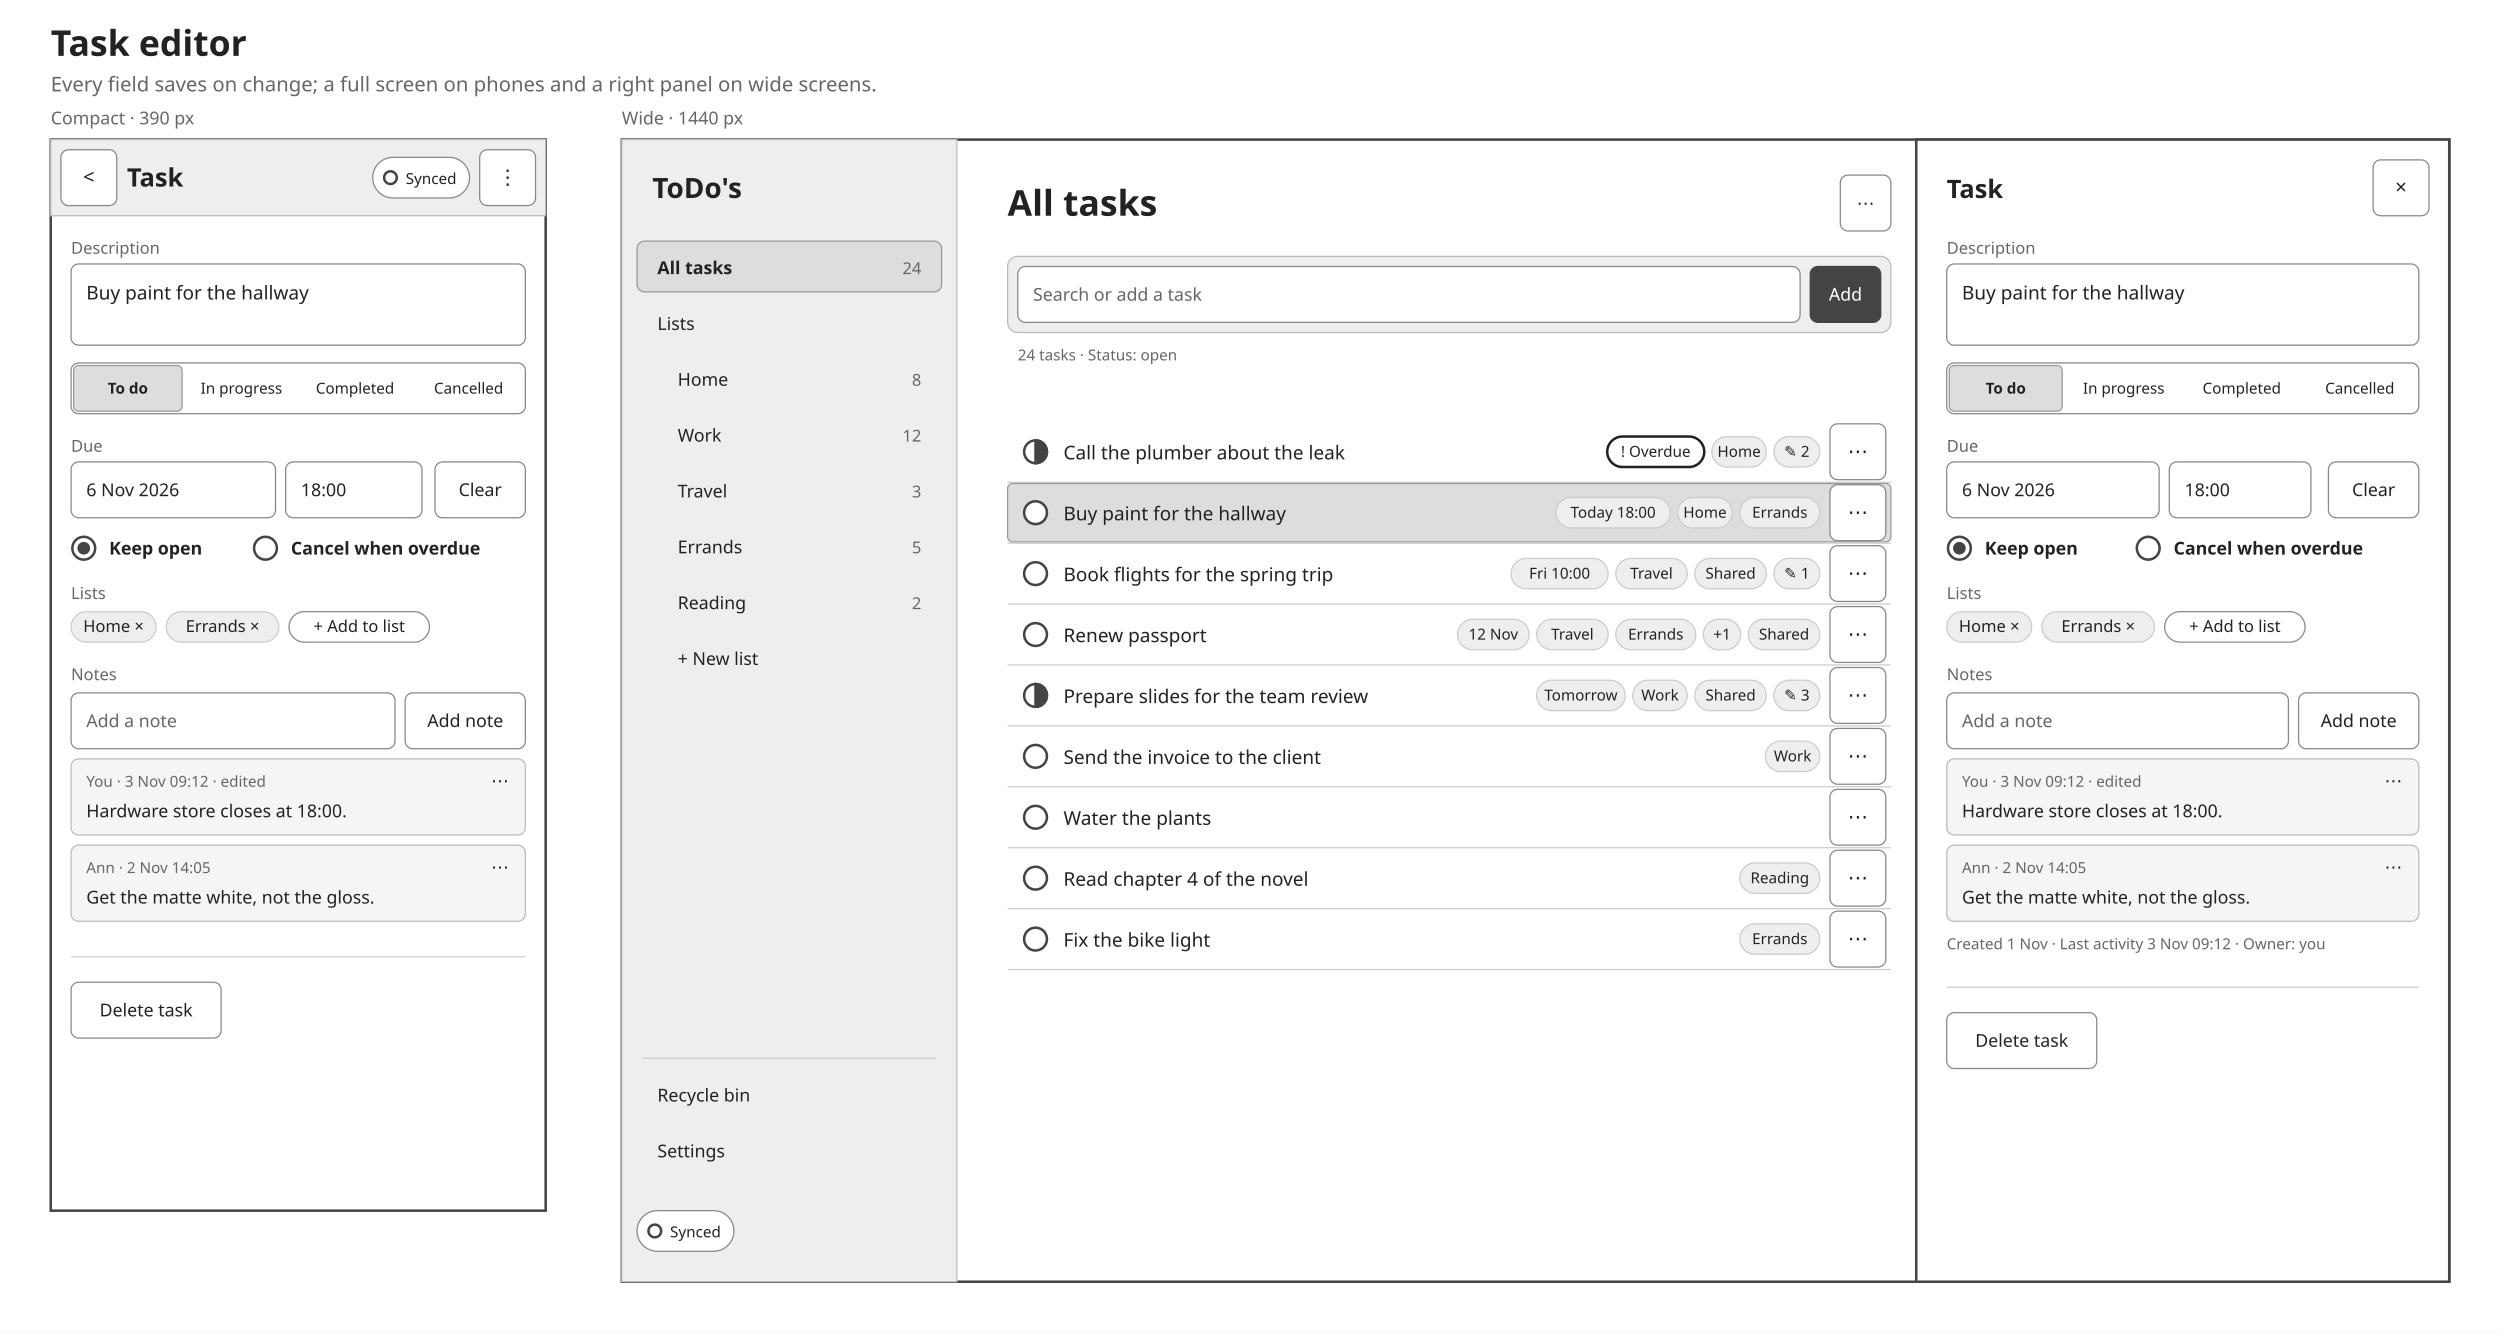
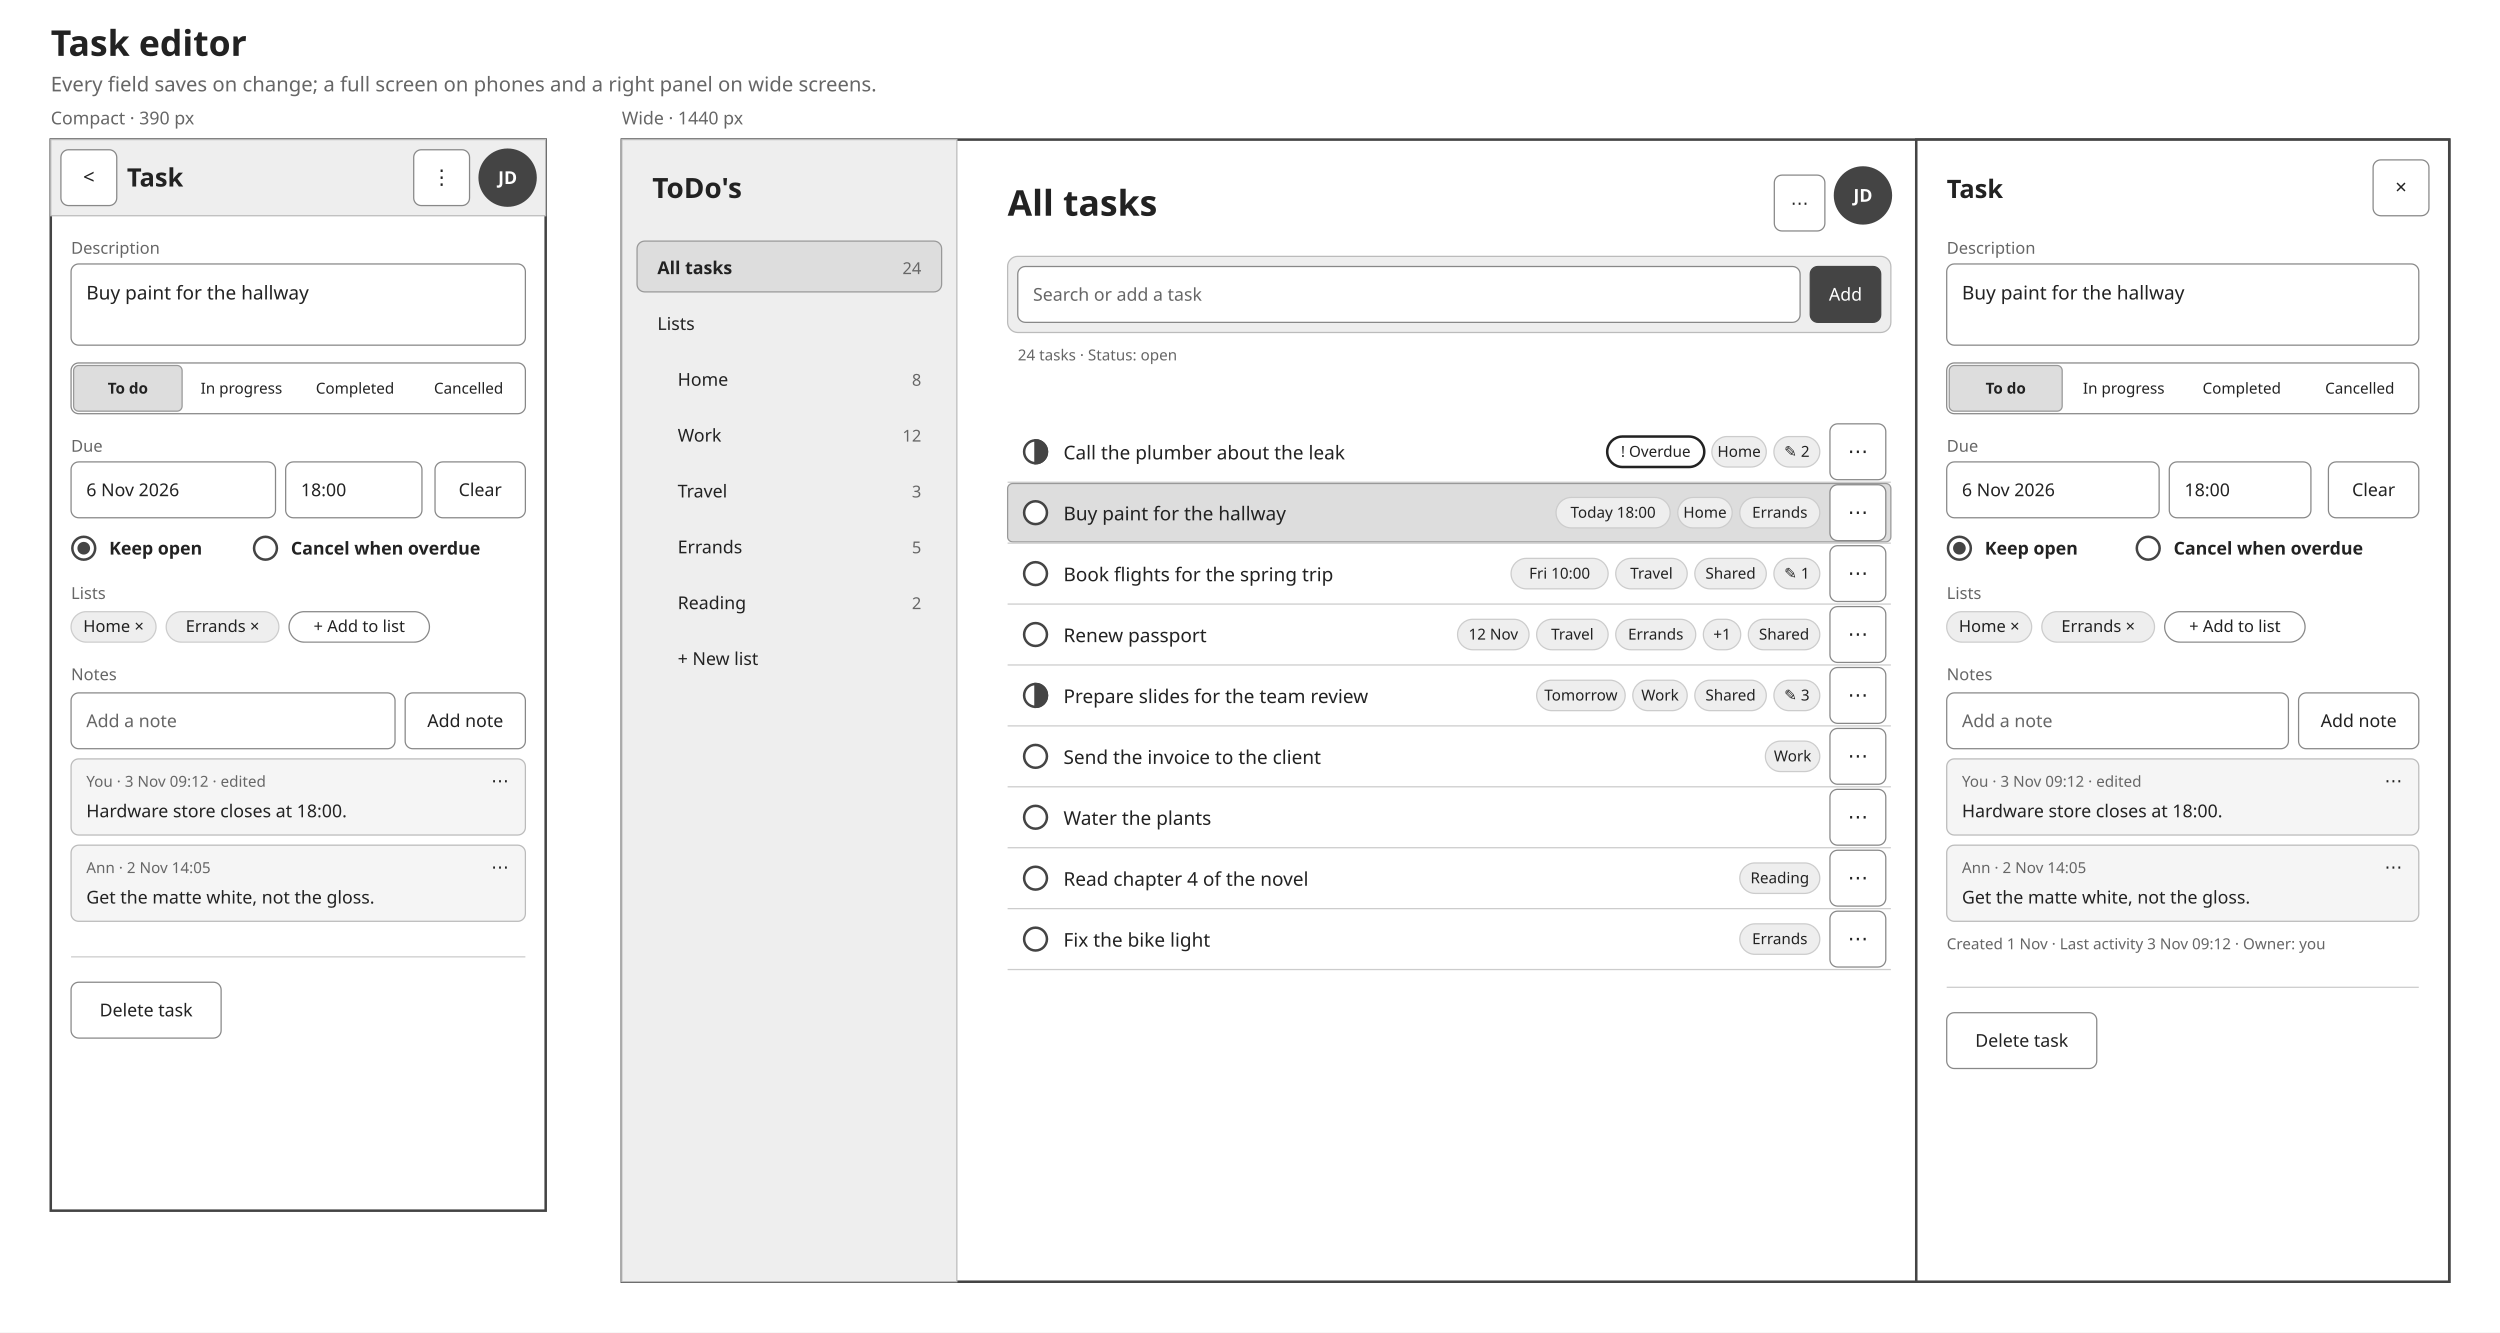
<svg xmlns="http://www.w3.org/2000/svg" width="1970" height="1050" viewBox="0 0 1970 1050">
  <style>
text { font-family: sans-serif; fill: #222222; }
.muted { fill: #666666; }
.on-primary { fill: #ffffff; }
.bold { font-weight: bold; }
rect.frame { fill: #ffffff; stroke: #444444; stroke-width: 2; }
.bar { fill: #eeeeee; stroke: #bbbbbb; }
.box { fill: #f5f5f5; stroke: #bbbbbb; }
.control { fill: #ffffff; stroke: #888888; }
.disabled { fill: #f5f5f5; stroke: #cccccc; }
.primary { fill: #444444; stroke: #444444; }
.selected { fill: #dddddd; stroke: #999999; }
.chip { fill: #eeeeee; stroke: #cccccc; }
.signal { fill: #ffffff; stroke: #222222; stroke-width: 2; }
.scrim { fill: #888888; fill-opacity: 0.5; }
.rule { stroke: #cccccc; }
.drop { stroke: #222222; stroke-width: 3; }
.icon { fill: #ffffff; stroke: #444444; stroke-width: 2; }
.icon-fill { fill: #444444; stroke: #444444; stroke-width: 2; }
.icon-mark { fill: none; stroke: #ffffff; stroke-width: 2; }
.icon-line { stroke: #444444; stroke-width: 2; }
+ .icon-line-open { fill: none; stroke: #444444; stroke-width: 2; stroke-linecap: round; stroke-linejoin: round; }
  </style>
  <rect x="0" y="0" width="1970" height="1050" fill="#ffffff" />
  <text x="40" y="44" font-size="28" class="bold">Task editor</text>
  <text x="40" y="72" font-size="16" class="muted">Every field saves on change; a full screen on phones and a right panel on wide screens.</text>
  <text x="40" y="98" font-size="14" class="muted">Compact · 390 px</text>
  <text x="490" y="98" font-size="14" class="muted">Wide · 1440 px</text>
  <g class="frame" data-width="390" data-height="844" transform="translate(40 110)">
    <rect x="0" y="0" width="390" height="844" rx="0" class="frame" />
    <rect x="0" y="0" width="390" height="60" rx="0" class="bar" />
    <rect x="8" y="8" width="44" height="44" rx="6" class="control" />
    <text x="30" y="35" font-size="16" text-anchor="middle">&lt;</text>
-     <rect x="338" y="8" width="44" height="44" rx="6" class="control" />
-     <text x="360" y="35" font-size="16" text-anchor="middle">⋮</text>
-     <rect x="253.68" y="14" width="76.32" height="32" rx="16" class="control" />
-     <circle cx="267.68" cy="30" r="5" class="icon" />
-     <text x="279.68" y="35" font-size="12">Synced</text>
+     <circle cx="360" cy="30" r="22" class="icon-fill" />
+     <text x="360" y="35" font-size="14" class="on-primary bold" text-anchor="middle">JD</text>
+     <rect x="286" y="8" width="44" height="44" rx="6" class="control" />
+     <text x="308" y="35" font-size="16" text-anchor="middle">⋮</text>
    <text x="60" y="37" font-size="20" class="bold">Task</text>
    <text x="16" y="90" font-size="13" class="muted">Description</text>
    <rect x="16" y="98" width="358" height="64" rx="6" class="control" />
    <text x="28" y="126" font-size="15">Buy paint for the hallway</text>
    <rect x="16" y="176" width="358" height="40" rx="6" class="control" />
    <rect x="18" y="178" width="85.5" height="36" rx="4" class="selected" />
    <text x="60.75" y="200.2" font-size="12" class="bold" text-anchor="middle">To do</text>
    <text x="150.25" y="200.2" font-size="12" text-anchor="middle">In progress</text>
    <text x="239.75" y="200.2" font-size="12" text-anchor="middle">Completed</text>
    <text x="329.25" y="200.2" font-size="12" text-anchor="middle">Cancelled</text>
    <text x="16" y="246" font-size="13" class="muted">Due</text>
    <rect x="16" y="254" width="161.1" height="44" rx="6" class="control" />
    <text x="28" y="281" font-size="14">6 Nov 2026</text>
    <rect x="185.1" y="254" width="107.4" height="44" rx="6" class="control" />
    <text x="197.1" y="281" font-size="14">18:00</text>
    <rect x="302.8" y="254" width="71.2" height="44" rx="6" class="control" />
    <text x="338.4" y="280.9" font-size="14" text-anchor="middle">Clear</text>
    <circle cx="26" cy="322" r="9" class="icon" />
    <circle cx="26" cy="322" r="4" class="icon-fill" />
    <text x="46" y="327" font-size="14" class="bold">Keep open</text>
    <circle cx="169.2" cy="322" r="9" class="icon" />
    <text x="189.2" y="327" font-size="14" class="bold">Cancel when overdue</text>
    <text x="16" y="362" font-size="13" class="muted">Lists</text>
    <rect x="16" y="372" width="66.96" height="24" rx="12" class="chip" />
    <text x="49.48" y="388" font-size="13" text-anchor="middle">Home  ×</text>
    <rect x="90.96" y="372" width="88.8" height="24" rx="12" class="chip" />
    <text x="135.36" y="388" font-size="13" text-anchor="middle">Errands  ×</text>
    <rect x="187.76" y="372" width="110.64" height="24" rx="12" class="control" />
    <text x="243.08" y="388" font-size="13" text-anchor="middle">+ Add to list</text>
    <text x="16" y="426" font-size="13" class="muted">Notes</text>
    <rect x="279.28" y="436" width="94.72" height="44" rx="6" class="control" />
    <text x="326.64" y="462.9" font-size="14" text-anchor="middle">Add note</text>
    <rect x="16" y="436" width="255.28" height="44" rx="6" class="control" />
    <text x="28" y="463" font-size="14" class="muted">Add a note</text>
    <rect x="16" y="488" width="358" height="60" rx="6" class="box" />
    <text x="28" y="510" font-size="12" class="muted">You · 3 Nov 09:12 · edited</text>
    <text x="28" y="534" font-size="14">Hardware store closes at 18:00.</text>
    <text x="354" y="510" font-size="14" text-anchor="middle">⋯</text>
    <rect x="16" y="556" width="358" height="60" rx="6" class="box" />
    <text x="28" y="578" font-size="12" class="muted">Ann · 2 Nov 14:05</text>
    <text x="28" y="602" font-size="14">Get the matte white, not the gloss.</text>
    <text x="354" y="578" font-size="14" text-anchor="middle">⋯</text>
    <line x1="16" y1="644" x2="374" y2="644" class="rule" />
    <rect x="16" y="664" width="118.24" height="44" rx="6" class="control" />
    <text x="75.12" y="690.9" font-size="14" text-anchor="middle">Delete task</text>
  </g>
  <g class="frame" data-width="1440" data-height="900" transform="translate(490 110)">
    <rect x="0" y="0" width="1440" height="900" rx="0" class="frame" />
    <rect x="0" y="0" width="264" height="900" rx="0" class="bar" />
    <text x="24" y="46" font-size="22" class="bold">ToDo's</text>
    <rect x="12" y="80" width="240" height="40" rx="6" class="selected" />
    <text x="28" y="106" font-size="14" class="bold">All tasks</text>
    <text x="236" y="106" font-size="13" class="muted" text-anchor="end">24</text>
    <text x="28" y="150" font-size="14">Lists</text>
    <text x="44" y="194" font-size="14">Home</text>
    <text x="236" y="194" font-size="13" class="muted" text-anchor="end">8</text>
    <text x="44" y="238" font-size="14">Work</text>
    <text x="236" y="238" font-size="13" class="muted" text-anchor="end">12</text>
    <text x="44" y="282" font-size="14">Travel</text>
    <text x="236" y="282" font-size="13" class="muted" text-anchor="end">3</text>
    <text x="44" y="326" font-size="14">Errands</text>
    <text x="236" y="326" font-size="13" class="muted" text-anchor="end">5</text>
    <text x="44" y="370" font-size="14">Reading</text>
    <text x="236" y="370" font-size="13" class="muted" text-anchor="end">2</text>
    <text x="44" y="414" font-size="14">+ New list</text>
-     <line x1="16" y1="724" x2="248" y2="724" class="rule" />
-     <text x="28" y="758" font-size="14">Recycle bin</text>
-     <text x="28" y="802" font-size="14">Settings</text>
-     <rect x="12" y="844" width="76.32" height="32" rx="16" class="control" />
-     <circle cx="26" cy="860" r="5" class="icon" />
-     <text x="38" y="865" font-size="12">Synced</text>
-     <rect x="960.16" y="28" width="39.84" height="44" rx="6" class="control" />
-     <text x="980.08" y="54.9" font-size="14" text-anchor="middle">⋯</text>
+     <circle cx="978" cy="44" r="22" class="icon-fill" />
+     <text x="978" y="49" font-size="14" class="on-primary bold" text-anchor="middle">JD</text>
+     <rect x="908.16" y="28" width="39.84" height="44" rx="6" class="control" />
+     <text x="928.08" y="54.9" font-size="14" text-anchor="middle">⋯</text>
    <text x="304" y="60" font-size="28" class="bold">All tasks</text>
    <rect x="304" y="92" width="696" height="60" rx="8" class="bar" />
    <rect x="936.48" y="100" width="55.52" height="44" rx="6" class="primary" />
    <text x="964.24" y="126.9" font-size="14" class="on-primary" text-anchor="middle">Add</text>
    <rect x="312" y="100" width="616.48" height="44" rx="6" class="control" />
    <text x="324" y="127" font-size="14" class="muted">Search or add a task</text>
    <text x="312" y="174" font-size="12" class="muted">24 tasks · Status: open</text>
    <line x1="304" y1="270" x2="1000" y2="270" class="rule" />
    <circle cx="326" cy="246" r="9" class="icon" />
    <path d="M326 237.0 A9 9 0 0 1 326 255.0 Z" class="icon-fill" />
    <rect x="952" y="224" width="44" height="44" rx="6" class="control" />
    <text x="974" y="251" font-size="16" text-anchor="middle">⋯</text>
    <rect x="907.84" y="234" width="36.16" height="24" rx="12" class="chip" />
    <text x="925.92" y="250" font-size="12" text-anchor="middle">✎ 2</text>
    <rect x="858.96" y="234" width="42.88" height="24" rx="12" class="chip" />
    <text x="880.4" y="250" font-size="12" text-anchor="middle">Home</text>
    <rect x="776.48" y="234" width="76.48" height="24" rx="12" class="signal" />
    <text x="814.72" y="250" font-size="12" text-anchor="middle">! Overdue</text>
    <text x="348" y="252" font-size="15">Call the plumber about the leak</text>
    <rect x="304" y="271" width="696" height="46" rx="4" class="selected" />
    <line x1="304" y1="318" x2="1000" y2="318" class="rule" />
    <circle cx="326" cy="294" r="9" class="icon" />
    <rect x="952" y="272" width="44" height="44" rx="6" class="control" />
    <text x="974" y="299" font-size="16" text-anchor="middle">⋯</text>
    <rect x="880.96" y="282" width="63.04" height="24" rx="12" class="chip" />
    <text x="912.48" y="298" font-size="12" text-anchor="middle">Errands</text>
    <rect x="832.08" y="282" width="42.88" height="24" rx="12" class="chip" />
    <text x="853.52" y="298" font-size="12" text-anchor="middle">Home</text>
    <rect x="736.16" y="282" width="89.92" height="24" rx="12" class="chip" />
    <text x="781.12" y="298" font-size="12" text-anchor="middle">Today 18:00</text>
    <text x="348" y="300" font-size="15">Buy paint for the hallway</text>
    <line x1="304" y1="366" x2="1000" y2="366" class="rule" />
    <circle cx="326" cy="342" r="9" class="icon" />
    <rect x="952" y="320" width="44" height="44" rx="6" class="control" />
    <text x="974" y="347" font-size="16" text-anchor="middle">⋯</text>
    <rect x="907.84" y="330" width="36.16" height="24" rx="12" class="chip" />
    <text x="925.92" y="346" font-size="12" text-anchor="middle">✎ 1</text>
    <rect x="845.52" y="330" width="56.32" height="24" rx="12" class="chip" />
    <text x="873.68" y="346" font-size="12" text-anchor="middle">Shared</text>
    <rect x="783.2" y="330" width="56.32" height="24" rx="12" class="chip" />
    <text x="811.36" y="346" font-size="12" text-anchor="middle">Travel</text>
    <rect x="700.72" y="330" width="76.48" height="24" rx="12" class="chip" />
    <text x="738.96" y="346" font-size="12" text-anchor="middle">Fri 10:00</text>
    <text x="348" y="348" font-size="15">Book flights for the spring trip</text>
    <line x1="304" y1="414" x2="1000" y2="414" class="rule" />
    <circle cx="326" cy="390" r="9" class="icon" />
    <rect x="952" y="368" width="44" height="44" rx="6" class="control" />
    <text x="974" y="395" font-size="16" text-anchor="middle">⋯</text>
    <rect x="887.68" y="378" width="56.32" height="24" rx="12" class="chip" />
    <text x="915.84" y="394" font-size="12" text-anchor="middle">Shared</text>
    <rect x="852.24" y="378" width="29.44" height="24" rx="12" class="chip" />
    <text x="866.96" y="394" font-size="12" text-anchor="middle">+1</text>
    <rect x="783.2" y="378" width="63.04" height="24" rx="12" class="chip" />
    <text x="814.72" y="394" font-size="12" text-anchor="middle">Errands</text>
    <rect x="720.88" y="378" width="56.32" height="24" rx="12" class="chip" />
    <text x="749.04" y="394" font-size="12" text-anchor="middle">Travel</text>
    <rect x="658.56" y="378" width="56.32" height="24" rx="12" class="chip" />
    <text x="686.72" y="394" font-size="12" text-anchor="middle">12 Nov</text>
    <text x="348" y="396" font-size="15">Renew passport</text>
    <line x1="304" y1="462" x2="1000" y2="462" class="rule" />
    <circle cx="326" cy="438" r="9" class="icon" />
    <path d="M326 429.0 A9 9 0 0 1 326 447.0 Z" class="icon-fill" />
    <rect x="952" y="416" width="44" height="44" rx="6" class="control" />
    <text x="974" y="443" font-size="16" text-anchor="middle">⋯</text>
    <rect x="907.84" y="426" width="36.16" height="24" rx="12" class="chip" />
    <text x="925.92" y="442" font-size="12" text-anchor="middle">✎ 3</text>
    <rect x="845.52" y="426" width="56.32" height="24" rx="12" class="chip" />
    <text x="873.68" y="442" font-size="12" text-anchor="middle">Shared</text>
    <rect x="796.64" y="426" width="42.88" height="24" rx="12" class="chip" />
    <text x="818.08" y="442" font-size="12" text-anchor="middle">Work</text>
    <rect x="720.88" y="426" width="69.76" height="24" rx="12" class="chip" />
    <text x="755.76" y="442" font-size="12" text-anchor="middle">Tomorrow</text>
    <text x="348" y="444" font-size="15">Prepare slides for the team review</text>
    <line x1="304" y1="510" x2="1000" y2="510" class="rule" />
    <circle cx="326" cy="486" r="9" class="icon" />
    <rect x="952" y="464" width="44" height="44" rx="6" class="control" />
    <text x="974" y="491" font-size="16" text-anchor="middle">⋯</text>
    <rect x="901.12" y="474" width="42.88" height="24" rx="12" class="chip" />
    <text x="922.56" y="490" font-size="12" text-anchor="middle">Work</text>
    <text x="348" y="492" font-size="15">Send the invoice to the client</text>
    <line x1="304" y1="558" x2="1000" y2="558" class="rule" />
    <circle cx="326" cy="534" r="9" class="icon" />
    <rect x="952" y="512" width="44" height="44" rx="6" class="control" />
    <text x="974" y="539" font-size="16" text-anchor="middle">⋯</text>
    <text x="348" y="540" font-size="15">Water the plants</text>
    <line x1="304" y1="606" x2="1000" y2="606" class="rule" />
    <circle cx="326" cy="582" r="9" class="icon" />
    <rect x="952" y="560" width="44" height="44" rx="6" class="control" />
    <text x="974" y="587" font-size="16" text-anchor="middle">⋯</text>
    <rect x="880.96" y="570" width="63.04" height="24" rx="12" class="chip" />
    <text x="912.48" y="586" font-size="12" text-anchor="middle">Reading</text>
    <text x="348" y="588" font-size="15">Read chapter 4 of the novel</text>
    <line x1="304" y1="654" x2="1000" y2="654" class="rule" />
    <circle cx="326" cy="630" r="9" class="icon" />
    <rect x="952" y="608" width="44" height="44" rx="6" class="control" />
    <text x="974" y="635" font-size="16" text-anchor="middle">⋯</text>
    <rect x="880.96" y="618" width="63.04" height="24" rx="12" class="chip" />
    <text x="912.48" y="634" font-size="12" text-anchor="middle">Errands</text>
    <text x="348" y="636" font-size="15">Fix the bike light</text>
    <rect x="1020" y="0" width="420" height="900" rx="0" class="frame" />
    <text x="1044" y="46" font-size="20" class="bold">Task</text>
    <rect x="1380" y="16" width="44" height="44" rx="6" class="control" />
    <text x="1402" y="43" font-size="16" text-anchor="middle">×</text>
    <text x="1044" y="90" font-size="13" class="muted">Description</text>
    <rect x="1044" y="98" width="372" height="64" rx="6" class="control" />
    <text x="1056" y="126" font-size="15">Buy paint for the hallway</text>
    <rect x="1044" y="176" width="372" height="40" rx="6" class="control" />
    <rect x="1046" y="178" width="89" height="36" rx="4" class="selected" />
    <text x="1090.5" y="200.2" font-size="12" class="bold" text-anchor="middle">To do</text>
    <text x="1183.5" y="200.2" font-size="12" text-anchor="middle">In progress</text>
    <text x="1276.5" y="200.2" font-size="12" text-anchor="middle">Completed</text>
    <text x="1369.5" y="200.2" font-size="12" text-anchor="middle">Cancelled</text>
    <text x="1044" y="246" font-size="13" class="muted">Due</text>
    <rect x="1044" y="254" width="167.4" height="44" rx="6" class="control" />
    <text x="1056" y="281" font-size="14">6 Nov 2026</text>
    <rect x="1219.4" y="254" width="111.6" height="44" rx="6" class="control" />
    <text x="1231.4" y="281" font-size="14">18:00</text>
    <rect x="1344.8" y="254" width="71.2" height="44" rx="6" class="control" />
    <text x="1380.4" y="280.9" font-size="14" text-anchor="middle">Clear</text>
    <circle cx="1054" cy="322" r="9" class="icon" />
    <circle cx="1054" cy="322" r="4" class="icon-fill" />
    <text x="1074" y="327" font-size="14" class="bold">Keep open</text>
    <circle cx="1202.8" cy="322" r="9" class="icon" />
    <text x="1222.8" y="327" font-size="14" class="bold">Cancel when overdue</text>
    <text x="1044" y="362" font-size="13" class="muted">Lists</text>
    <rect x="1044" y="372" width="66.96" height="24" rx="12" class="chip" />
    <text x="1077.48" y="388" font-size="13" text-anchor="middle">Home  ×</text>
    <rect x="1118.96" y="372" width="88.8" height="24" rx="12" class="chip" />
    <text x="1163.36" y="388" font-size="13" text-anchor="middle">Errands  ×</text>
    <rect x="1215.76" y="372" width="110.64" height="24" rx="12" class="control" />
    <text x="1271.08" y="388" font-size="13" text-anchor="middle">+ Add to list</text>
    <text x="1044" y="426" font-size="13" class="muted">Notes</text>
    <rect x="1321.28" y="436" width="94.72" height="44" rx="6" class="control" />
    <text x="1368.64" y="462.9" font-size="14" text-anchor="middle">Add note</text>
    <rect x="1044" y="436" width="269.28" height="44" rx="6" class="control" />
    <text x="1056" y="463" font-size="14" class="muted">Add a note</text>
    <rect x="1044" y="488" width="372" height="60" rx="6" class="box" />
    <text x="1056" y="510" font-size="12" class="muted">You · 3 Nov 09:12 · edited</text>
    <text x="1056" y="534" font-size="14">Hardware store closes at 18:00.</text>
    <text x="1396" y="510" font-size="14" text-anchor="middle">⋯</text>
    <rect x="1044" y="556" width="372" height="60" rx="6" class="box" />
    <text x="1056" y="578" font-size="12" class="muted">Ann · 2 Nov 14:05</text>
    <text x="1056" y="602" font-size="14">Get the matte white, not the gloss.</text>
    <text x="1396" y="578" font-size="14" text-anchor="middle">⋯</text>
    <text x="1044" y="638" font-size="12" class="muted">Created 1 Nov · Last activity 3 Nov 09:12 · Owner: you</text>
    <line x1="1044" y1="668" x2="1416" y2="668" class="rule" />
    <rect x="1044" y="688" width="118.24" height="44" rx="6" class="control" />
    <text x="1103.12" y="714.9" font-size="14" text-anchor="middle">Delete task</text>
  </g>
</svg>
